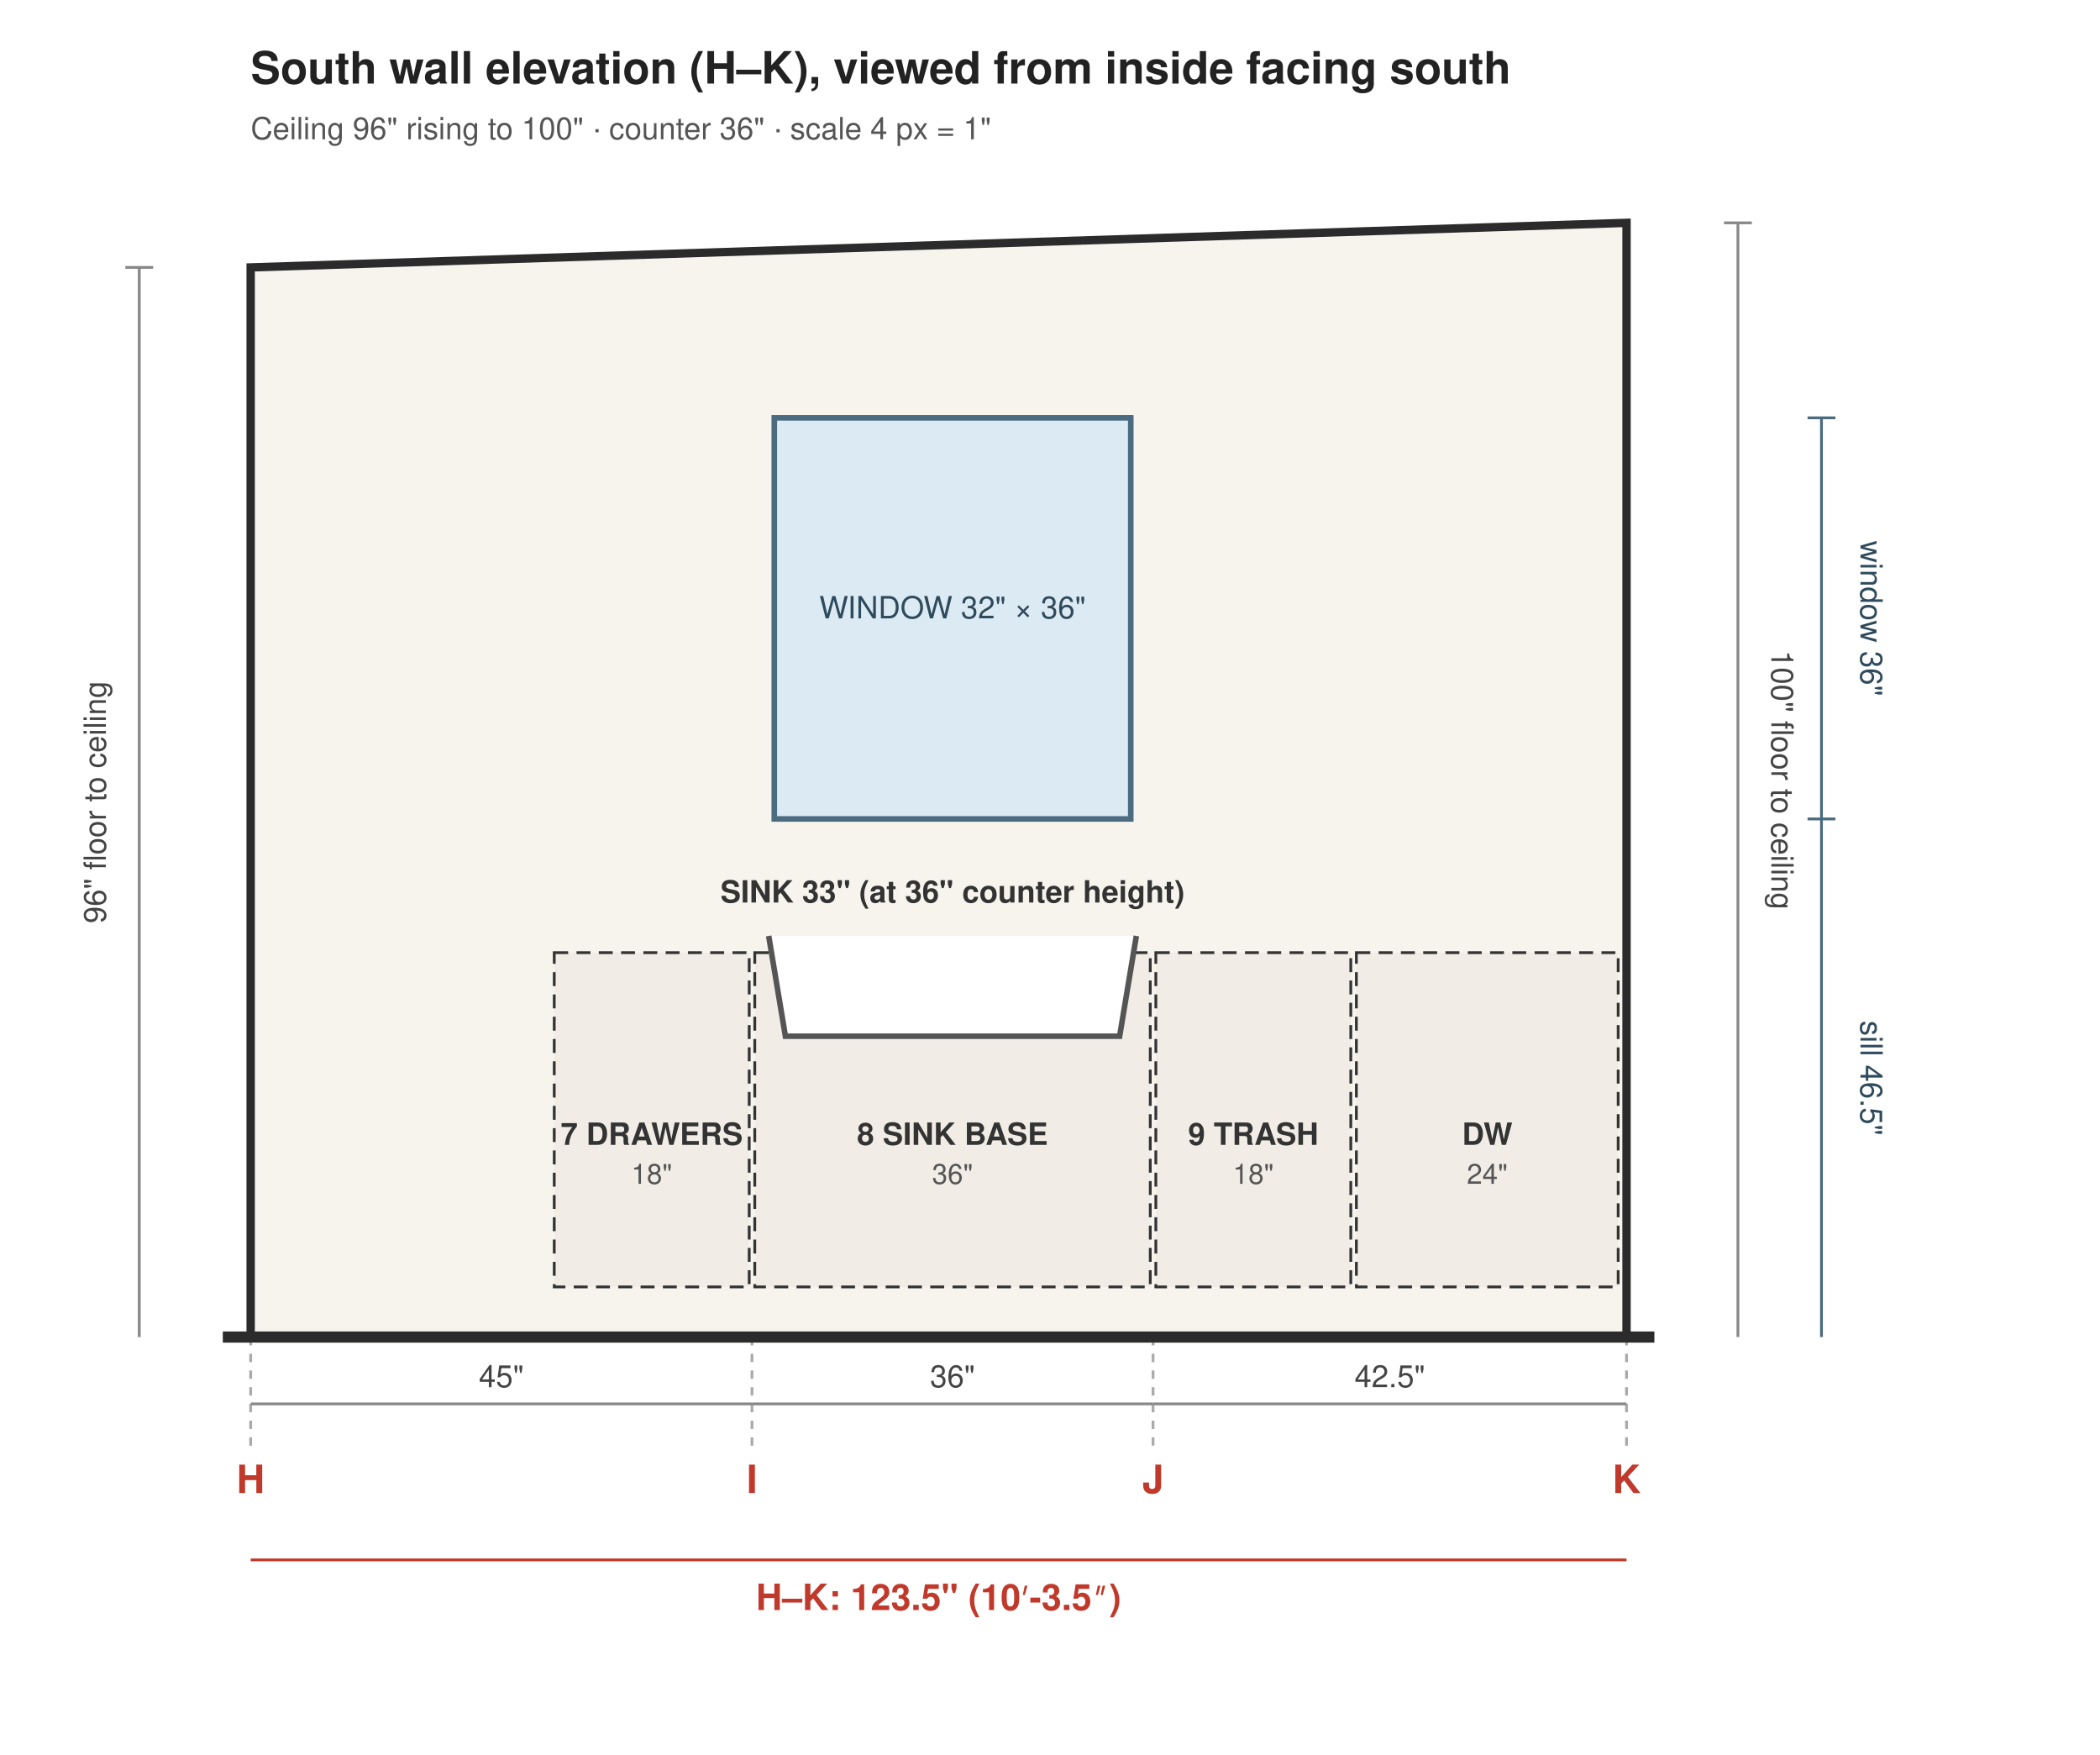
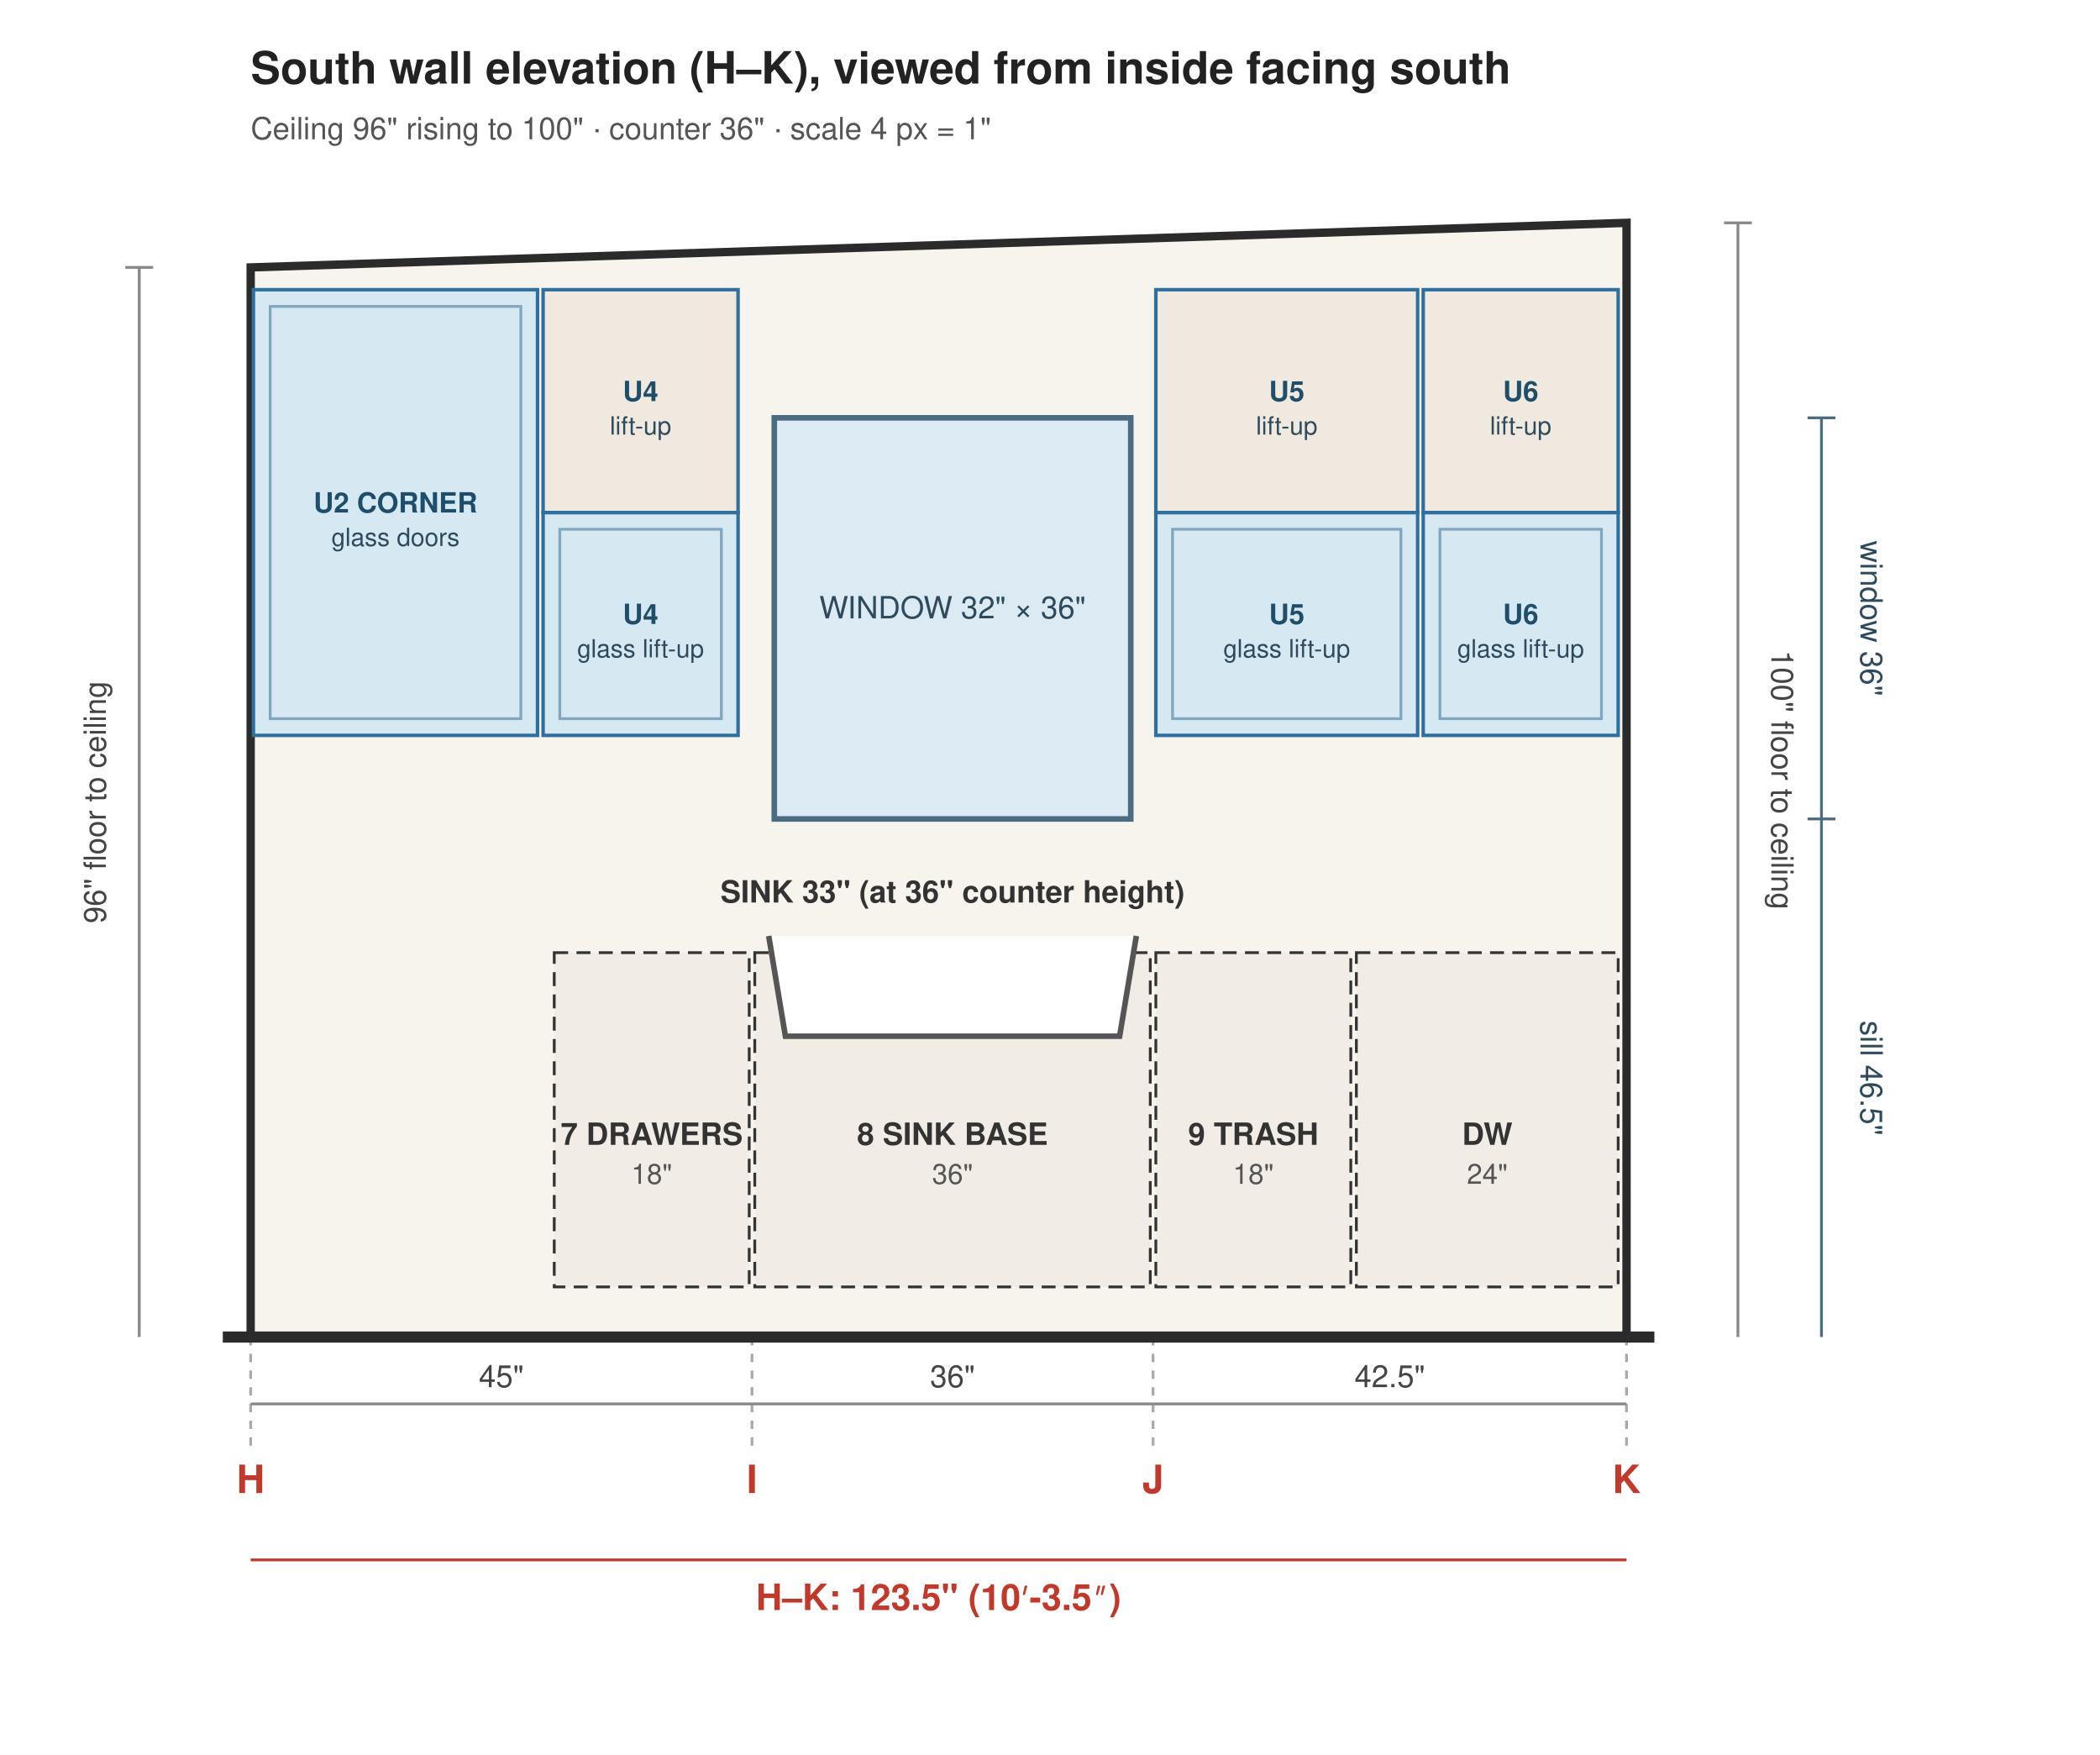
<svg xmlns="http://www.w3.org/2000/svg" viewBox="0 0 754 630" width="754" height="630" font-family="Helvetica, Arial, sans-serif">
  <rect width="754" height="630" fill="#fff" />
  <text x="90" y="30" font-size="16" font-weight="700" fill="#222">South wall elevation (H–K), viewed from inside facing south</text>
  <text x="90" y="50" font-size="11" fill="#555">Ceiling 96" rising to 100" · counter 36" · scale 4 px = 1"</text>
  <path d="M 90 480 L 90 96 L 584.0 80 L 584.0 480 Z" fill="#f7f4ee" stroke="#2b2b2b" stroke-width="3" />
  <rect x="278.0" y="150.0" width="128.0" height="144" fill="#dceaf3" stroke="#4a6b80" stroke-width="2" />
  <text x="342.0" y="222.0" font-size="11" fill="#2e4a5c" text-anchor="middle">WINDOW 32" × 36"</text>
+   <rect x="91.0" y="104" width="102.0" height="160" fill="#d6e8f2" stroke="#2e6f9e" stroke-width="1.25" />
+   <rect x="97.0" y="110" width="90.0" height="148" fill="none" stroke="#7fa7c0" />
+   <text x="142.0" y="184.0" font-size="10" font-weight="700" fill="#1f4e6b" text-anchor="middle">U2 CORNER</text>
+   <text x="142.0" y="196.0" font-size="9" fill="#2e4a5c" text-anchor="middle">glass doors</text>
+   <rect x="195.0" y="184" width="70.0" height="80" fill="#d6e8f2" stroke="#2e6f9e" stroke-width="1.25" />
+   <rect x="201.0" y="190" width="58.0" height="68" fill="none" stroke="#7fa7c0" />
+   <text x="230.0" y="224.0" font-size="10" font-weight="700" fill="#1f4e6b" text-anchor="middle">U4</text>
+   <text x="230.0" y="236.0" font-size="9" fill="#2e4a5c" text-anchor="middle">glass lift-up</text>
+   <rect x="195.0" y="104" width="70.0" height="80" fill="#efe9df" stroke="#2e6f9e" stroke-width="1.25" />
+   <text x="230.0" y="144.0" font-size="10" font-weight="700" fill="#1f4e6b" text-anchor="middle">U4</text>
+   <text x="230.0" y="156.0" font-size="9" fill="#2e4a5c" text-anchor="middle">lift-up</text>
+   <rect x="415.0" y="184" width="94.0" height="80" fill="#d6e8f2" stroke="#2e6f9e" stroke-width="1.25" />
+   <rect x="421.0" y="190" width="82.0" height="68" fill="none" stroke="#7fa7c0" />
+   <text x="462.0" y="224.0" font-size="10" font-weight="700" fill="#1f4e6b" text-anchor="middle">U5</text>
+   <text x="462.0" y="236.0" font-size="9" fill="#2e4a5c" text-anchor="middle">glass lift-up</text>
+   <rect x="415.0" y="104" width="94.0" height="80" fill="#efe9df" stroke="#2e6f9e" stroke-width="1.25" />
+   <text x="462.0" y="144.0" font-size="10" font-weight="700" fill="#1f4e6b" text-anchor="middle">U5</text>
+   <text x="462.0" y="156.0" font-size="9" fill="#2e4a5c" text-anchor="middle">lift-up</text>
+   <rect x="511.0" y="184" width="70.0" height="80" fill="#d6e8f2" stroke="#2e6f9e" stroke-width="1.25" />
+   <rect x="517.0" y="190" width="58.0" height="68" fill="none" stroke="#7fa7c0" />
+   <text x="546.0" y="224.0" font-size="10" font-weight="700" fill="#1f4e6b" text-anchor="middle">U6</text>
+   <text x="546.0" y="236.0" font-size="9" fill="#2e4a5c" text-anchor="middle">glass lift-up</text>
+   <rect x="511.0" y="104" width="70.0" height="80" fill="#efe9df" stroke="#2e6f9e" stroke-width="1.25" />
+   <text x="546.0" y="144.0" font-size="10" font-weight="700" fill="#1f4e6b" text-anchor="middle">U6</text>
+   <text x="546.0" y="156.0" font-size="9" fill="#2e4a5c" text-anchor="middle">lift-up</text>
  <rect x="199.0" y="342.0" width="70.0" height="120.0" fill="#f1ede6" stroke="#333" stroke-dasharray="5 3" />
  <text x="234.0" y="411.0" font-size="11" font-weight="700" fill="#333" text-anchor="middle">7 DRAWERS</text>
  <text x="234.0" y="425.0" font-size="10" fill="#555" text-anchor="middle">18"</text>
  <rect x="271.0" y="342.0" width="142.0" height="120.0" fill="#f1ede6" stroke="#333" stroke-dasharray="5 3" />
  <text x="342.0" y="411.0" font-size="11" font-weight="700" fill="#333" text-anchor="middle">8 SINK BASE</text>
  <text x="342.0" y="425.0" font-size="10" fill="#555" text-anchor="middle">36"</text>
  <path d="M 276.0 336 L 282.0 372 L 402.0 372 L 408.0 336" fill="#fff" stroke="#555" stroke-width="2" />
  <text x="342.0" y="324" font-size="11" font-weight="700" fill="#333" text-anchor="middle">SINK 33" (at 36" counter height)</text>
  <rect x="415.0" y="342.0" width="70.0" height="120.0" fill="#f1ede6" stroke="#333" stroke-dasharray="5 3" />
  <text x="450.0" y="411.0" font-size="11" font-weight="700" fill="#333" text-anchor="middle">9 TRASH</text>
  <text x="450.0" y="425.0" font-size="10" fill="#555" text-anchor="middle">18"</text>
  <rect x="487.0" y="342.0" width="94.0" height="120.0" fill="#f1ede6" stroke="#333" stroke-dasharray="5 3" />
  <text x="534.0" y="411.0" font-size="11" font-weight="700" fill="#333" text-anchor="middle">DW</text>
  <text x="534.0" y="425.0" font-size="10" fill="#555" text-anchor="middle">24"</text>
  <line x1="90.0" y1="480" x2="90.0" y2="520" stroke="#aaa" stroke-dasharray="3 3" />
  <text x="90.0" y="536" font-size="14" font-weight="700" fill="#c0392b" text-anchor="middle">H</text>
  <line x1="270.0" y1="480" x2="270.0" y2="520" stroke="#aaa" stroke-dasharray="3 3" />
  <text x="270.0" y="536" font-size="14" font-weight="700" fill="#c0392b" text-anchor="middle">I</text>
  <line x1="414.0" y1="480" x2="414.0" y2="520" stroke="#aaa" stroke-dasharray="3 3" />
  <text x="414.0" y="536" font-size="14" font-weight="700" fill="#c0392b" text-anchor="middle">J</text>
  <line x1="584.0" y1="480" x2="584.0" y2="520" stroke="#aaa" stroke-dasharray="3 3" />
  <text x="584.0" y="536" font-size="14" font-weight="700" fill="#c0392b" text-anchor="middle">K</text>
  <line x1="90.0" y1="504" x2="270.0" y2="504" stroke="#888" />
  <text x="180.0" y="498" font-size="11" fill="#444" text-anchor="middle">45"</text>
  <line x1="270.0" y1="504" x2="414.0" y2="504" stroke="#888" />
  <text x="342.0" y="498" font-size="11" fill="#444" text-anchor="middle">36"</text>
  <line x1="414.0" y1="504" x2="584.0" y2="504" stroke="#888" />
  <text x="499.0" y="498" font-size="11" fill="#444" text-anchor="middle">42.5"</text>
  <line x1="90" y1="560" x2="584.0" y2="560" stroke="#c0392b" />
  <text x="337.0" y="578" font-size="13" font-weight="700" fill="#c0392b" text-anchor="middle">H–K: 123.5" (10′-3.5″)</text>
  <line x1="50" y1="480" x2="50" y2="96" stroke="#888" />
  <line x1="45" y1="96" x2="55" y2="96" stroke="#888" />
  <text x="38" y="288.0" font-size="11" fill="#444" text-anchor="middle" transform="rotate(-90 38 288.0)">96" floor to ceiling</text>
  <line x1="624.0" y1="480" x2="624.0" y2="80" stroke="#888" />
  <line x1="619.0" y1="80" x2="629.0" y2="80" stroke="#888" />
  <text x="636.0" y="280.0" font-size="11" fill="#444" text-anchor="middle" transform="rotate(90 636.0 280.0)">100" floor to ceiling</text>
  <line x1="654.0" y1="480" x2="654.0" y2="294.0" stroke="#4a6b80" />
  <line x1="649.0" y1="294.0" x2="659.0" y2="294.0" stroke="#4a6b80" />
  <text x="668.0" y="387.0" font-size="11" fill="#2e4a5c" text-anchor="middle" transform="rotate(90 668.0 387.0)">sill 46.5"</text>
  <line x1="654.0" y1="294.0" x2="654.0" y2="150.0" stroke="#4a6b80" />
  <line x1="649.0" y1="150.0" x2="659.0" y2="150.0" stroke="#4a6b80" />
  <text x="668.0" y="222.0" font-size="11" fill="#2e4a5c" text-anchor="middle" transform="rotate(90 668.0 222.0)">window 36"</text>
  <line x1="80" y1="480" x2="594.0" y2="480" stroke="#2b2b2b" stroke-width="4" />
</svg>
